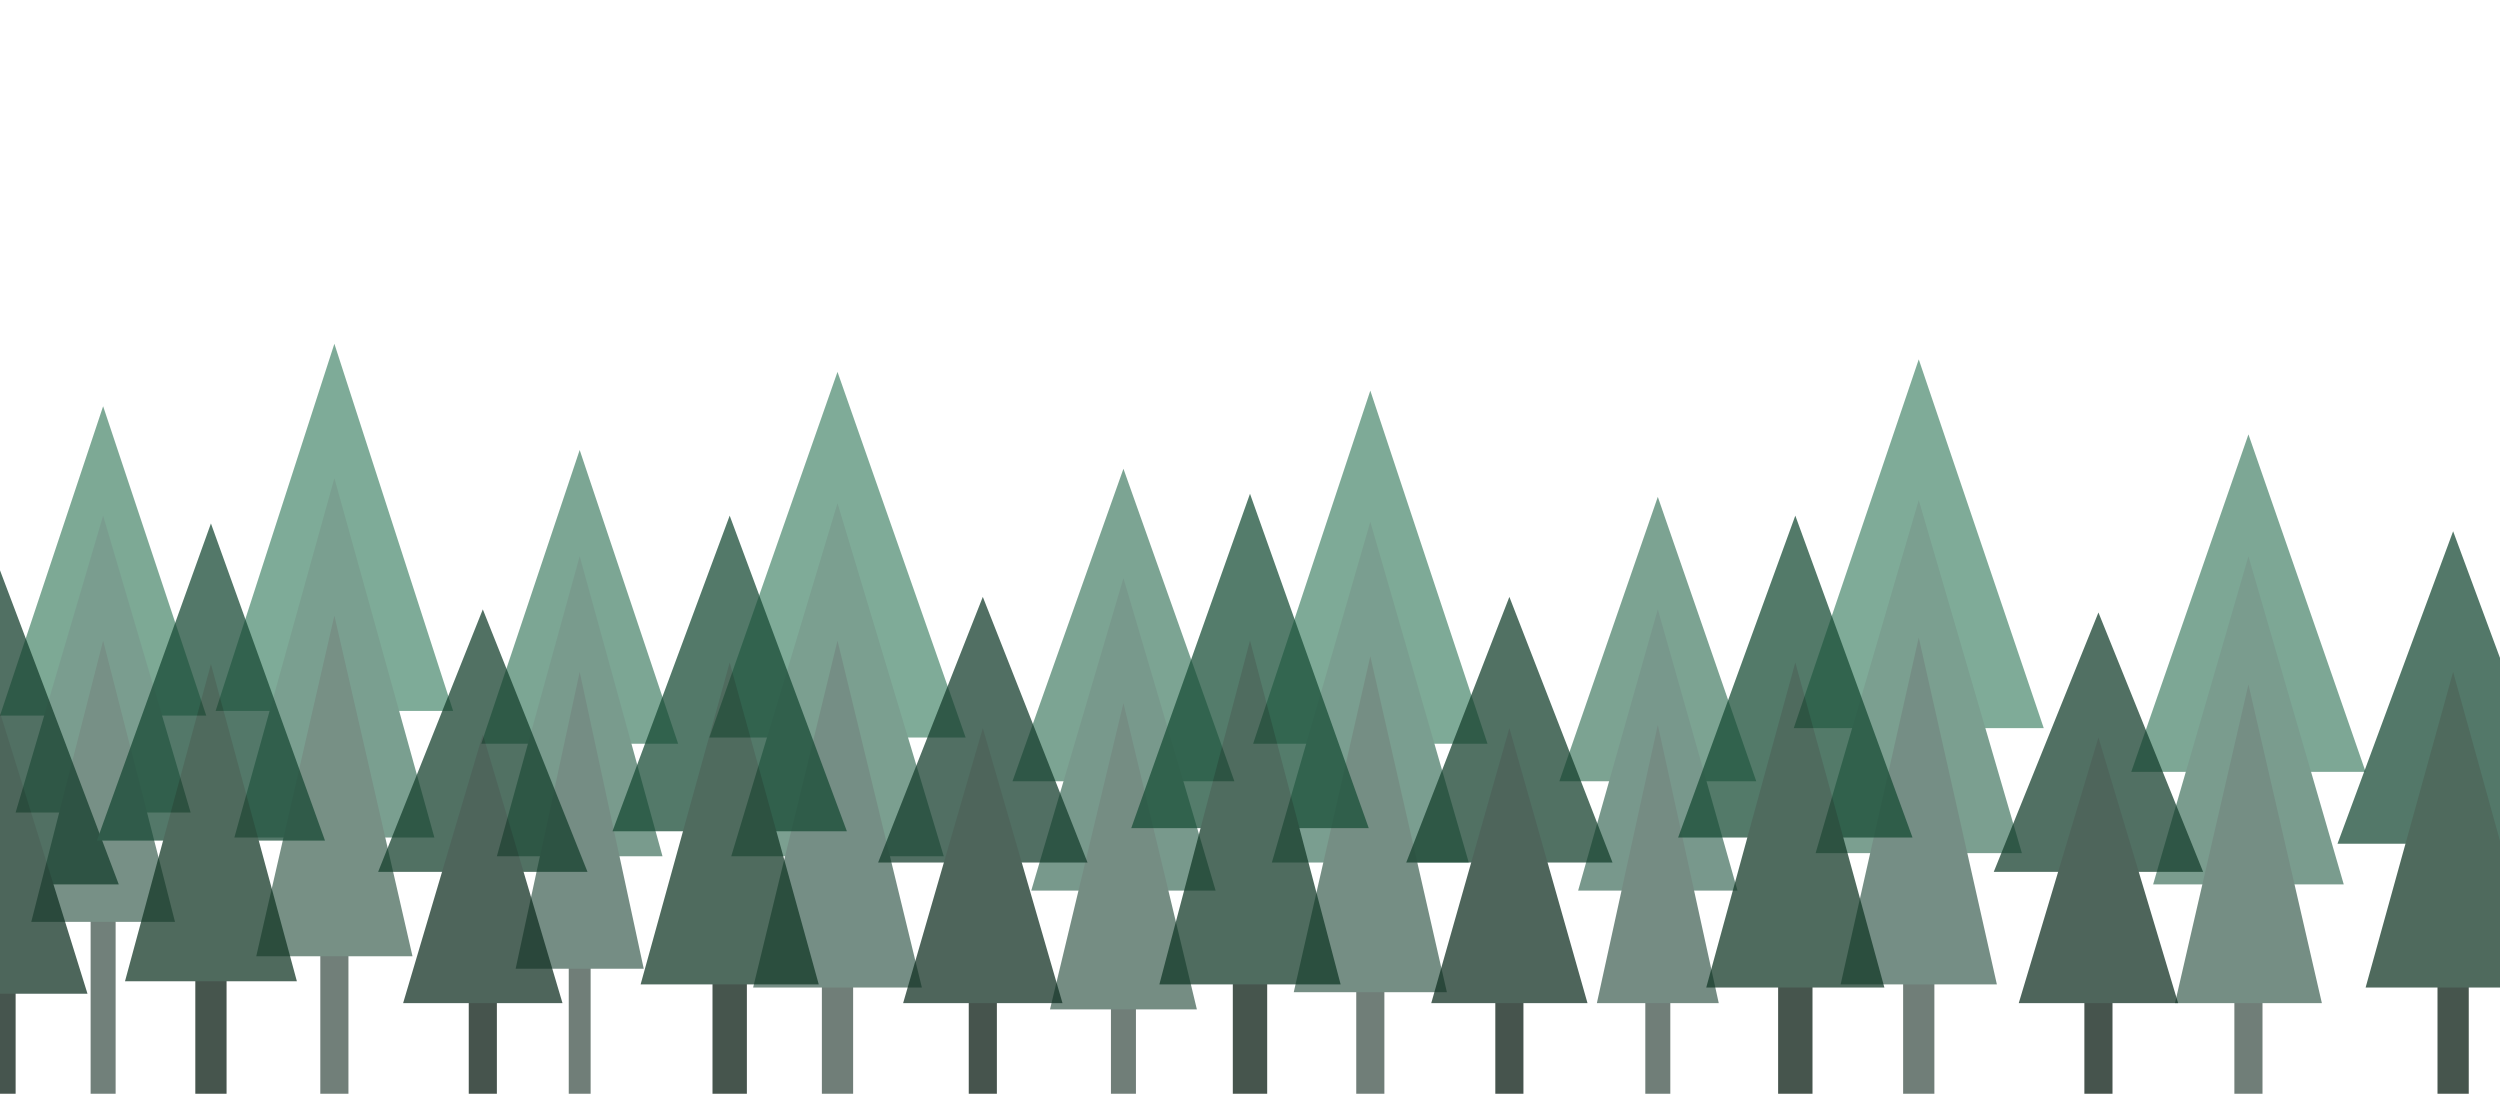
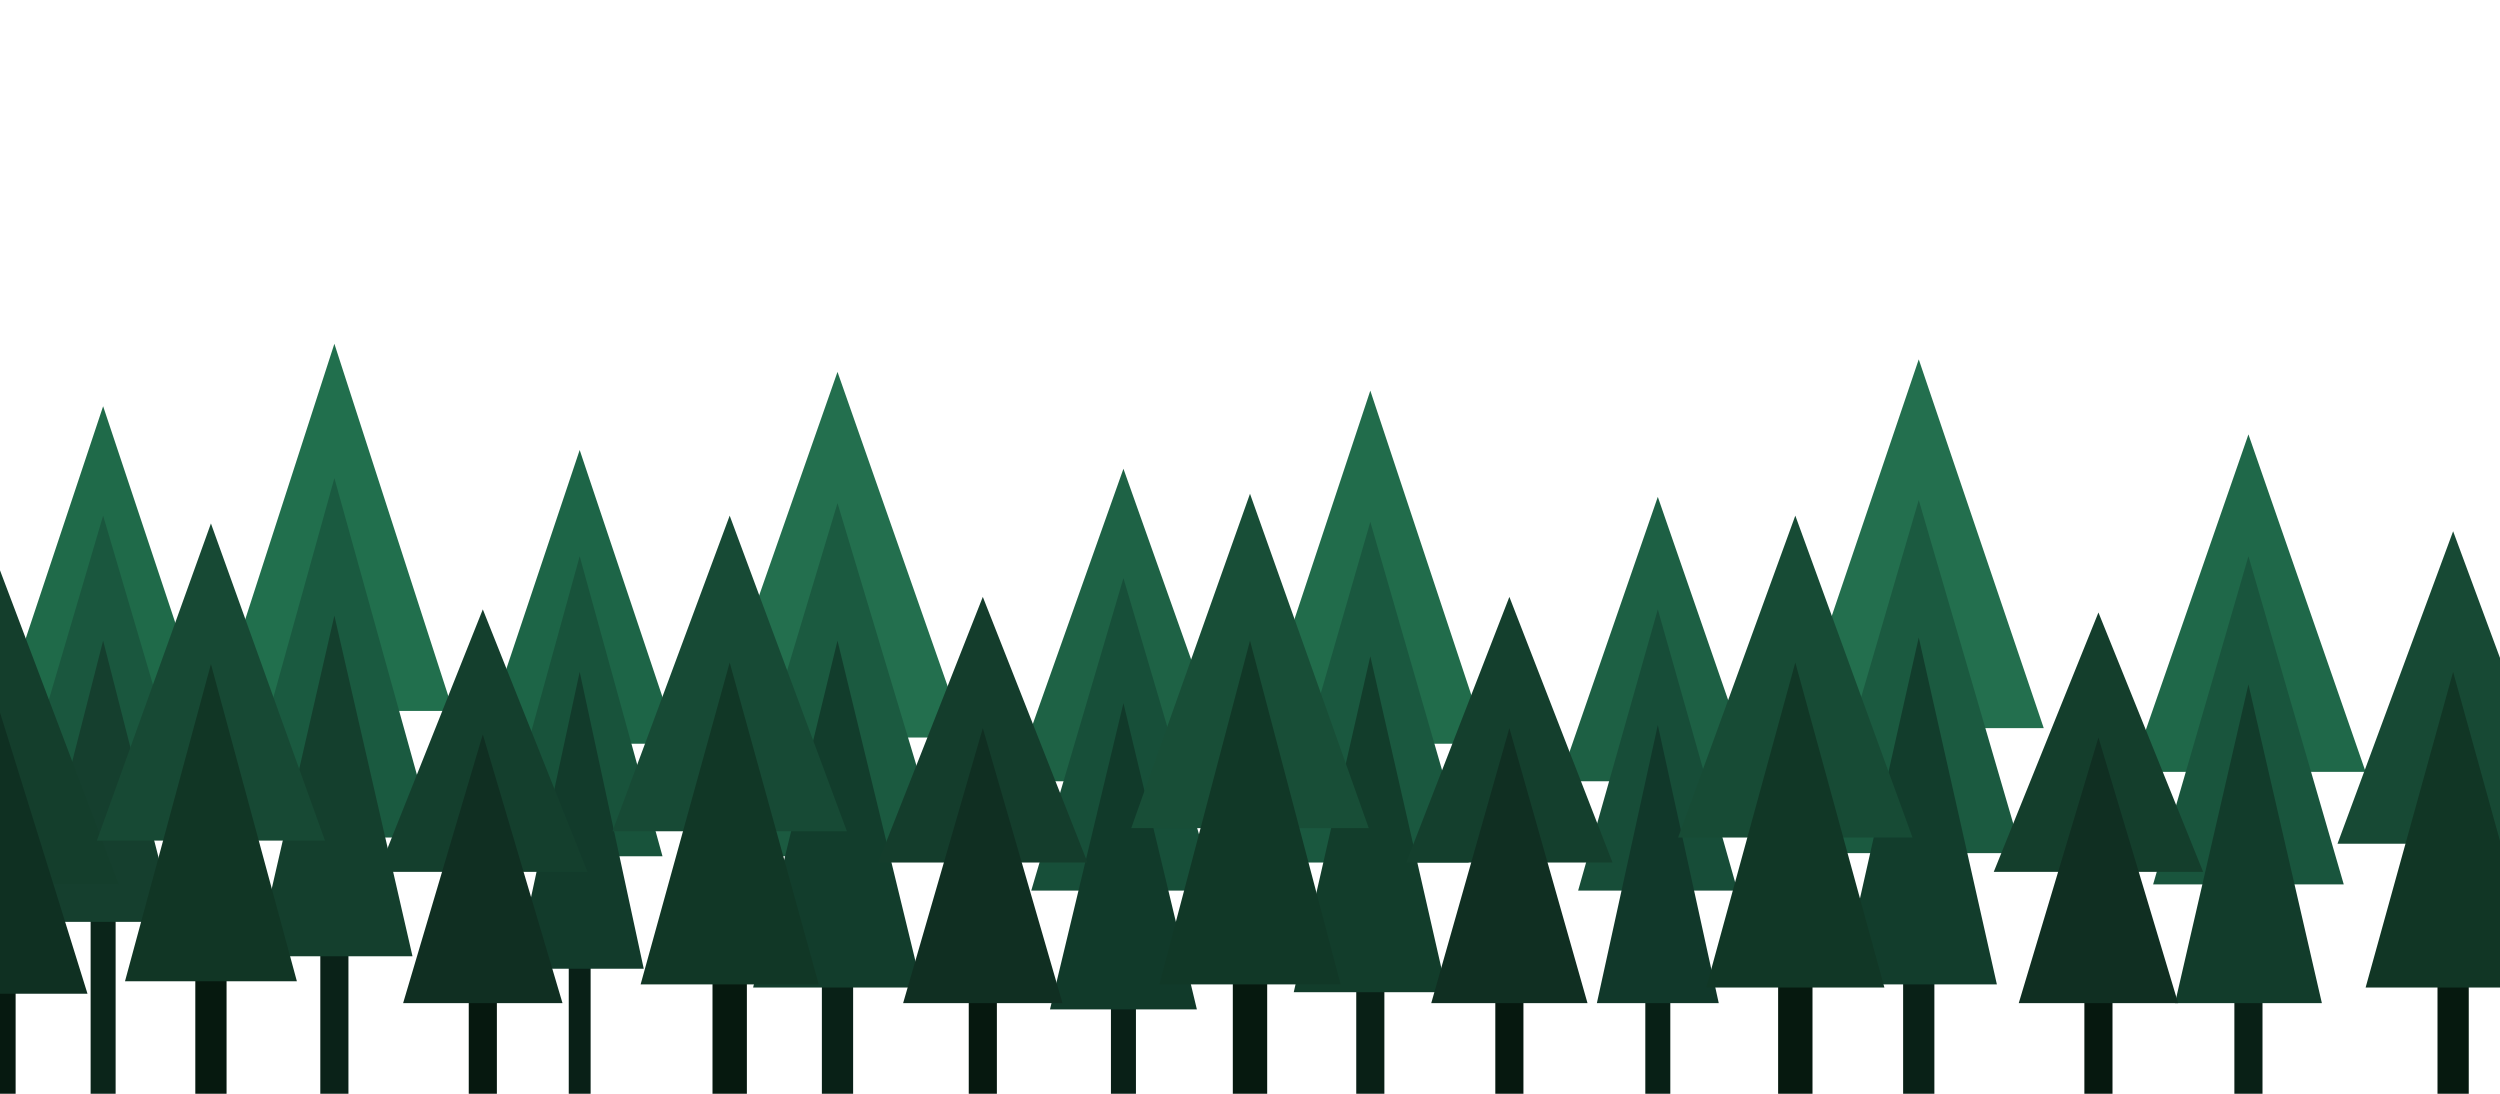
<svg xmlns="http://www.w3.org/2000/svg" viewBox="0 0 1600 700" preserveAspectRatio="none">
  <rect width="1600" height="700" fill="none" />
-   <g opacity="0.58">
+   <g>
    <rect x="58" y="492" width="16" height="208" fill="#0b251a" />
    <polygon fill="#1f6a49" points="66,260 0,458 132,458" />
    <polygon fill="#1a573e" points="66,330 10,520 122,520" />
    <polygon fill="#153f2e" points="66,410 20,590 112,590" />
    <rect x="205" y="470" width="18" height="230" fill="#0a2218" />
    <polygon fill="#216f4d" points="214,220 138,455 290,455" />
    <polygon fill="#1a5a40" points="214,306 150,536 278,536" />
    <polygon fill="#143f2d" points="214,394 164,612 264,612" />
    <rect x="364" y="500" width="14" height="200" fill="#092017" />
    <polygon fill="#1d6547" points="371,288 308,476 434,476" />
    <polygon fill="#18533b" points="371,356 318,548 424,548" />
    <polygon fill="#123b2b" points="371,430 330,620 412,620" />
    <rect x="526" y="464" width="20" height="236" fill="#092117" />
    <polygon fill="#236f4e" points="536,238 454,472 618,472" />
    <polygon fill="#1b5a40" points="536,322 468,548 604,548" />
    <polygon fill="#123d2c" points="536,410 482,632 590,632" />
    <rect x="711" y="498" width="16" height="202" fill="#092017" />
    <polygon fill="#1e6245" points="719,300 648,500 790,500" />
    <polygon fill="#174f39" points="719,370 660,570 778,570" />
    <polygon fill="#113a2a" points="719,450 672,646 766,646" />
    <rect x="868" y="478" width="18" height="222" fill="#092016" />
    <polygon fill="#216c4b" points="877,250 802,476 952,476" />
    <polygon fill="#1a583f" points="877,334 814,552 940,552" />
    <polygon fill="#123d2b" points="877,420 828,635 926,635" />
    <rect x="1053" y="505" width="16" height="195" fill="#082016" />
    <polygon fill="#1d6044" points="1061,318 998,500 1124,500" />
    <polygon fill="#174d38" points="1061,390 1010,570 1112,570" />
    <polygon fill="#11382a" points="1061,464 1022,642 1100,642" />
    <rect x="1218" y="468" width="20" height="232" fill="#092117" />
    <polygon fill="#236f4e" points="1228,230 1148,466 1308,466" />
    <polygon fill="#1b5a40" points="1228,320 1162,546 1294,546" />
    <polygon fill="#123d2c" points="1228,408 1178,630 1278,630" />
    <rect x="1430" y="492" width="18" height="208" fill="#092016" />
    <polygon fill="#1f6849" points="1439,278 1364,494 1514,494" />
    <polygon fill="#19553d" points="1439,356 1378,566 1500,566" />
    <polygon fill="#123c2b" points="1439,438 1392,642 1486,642" />
  </g>
-   <g opacity="0.74">
+   <g>
    <rect x="-12" y="540" width="22" height="160" fill="#061910" />
    <polygon fill="#143e2c" points="0,365 -76,566 76,566" />
    <polygon fill="#0f3022" points="0,456 -56,636 56,636" />
    <rect x="125" y="520" width="20" height="180" fill="#06190f" />
    <polygon fill="#174934" points="135,335 62,538 208,538" />
    <polygon fill="#113625" points="135,425 80,628 190,628" />
    <rect x="300" y="548" width="18" height="152" fill="#06180f" />
    <polygon fill="#143f2d" points="309,390 242,558 376,558" />
    <polygon fill="#102f22" points="309,470 258,642 360,642" />
    <rect x="456" y="524" width="22" height="176" fill="#06190f" />
    <polygon fill="#174a35" points="467,330 392,532 542,532" />
    <polygon fill="#113726" points="467,424 410,630 524,630" />
    <rect x="620" y="546" width="18" height="154" fill="#06180f" />
    <polygon fill="#143d2c" points="629,382 562,552 696,552" />
    <polygon fill="#102f22" points="629,466 578,642 680,642" />
    <rect x="789" y="518" width="22" height="182" fill="#06190f" />
    <polygon fill="#184e37" points="800,316 724,530 876,530" />
    <polygon fill="#113827" points="800,410 742,630 858,630" />
    <rect x="957" y="544" width="18" height="156" fill="#06180f" />
    <polygon fill="#143f2d" points="966,382 900,552 1032,552" />
    <polygon fill="#102f22" points="966,466 916,642 1016,642" />
    <rect x="1138" y="520" width="22" height="180" fill="#06190f" />
    <polygon fill="#174b35" points="1149,330 1074,536 1224,536" />
    <polygon fill="#113726" points="1149,424 1092,632 1206,632" />
    <rect x="1334" y="548" width="18" height="152" fill="#06180f" />
    <polygon fill="#143e2c" points="1343,392 1276,558 1410,558" />
    <polygon fill="#102f22" points="1343,472 1292,642 1394,642" />
    <rect x="1560" y="526" width="20" height="174" fill="#06190f" />
    <polygon fill="#174934" points="1570,340 1496,540 1644,540" />
    <polygon fill="#113625" points="1570,430 1514,632 1626,632" />
  </g>
</svg>
